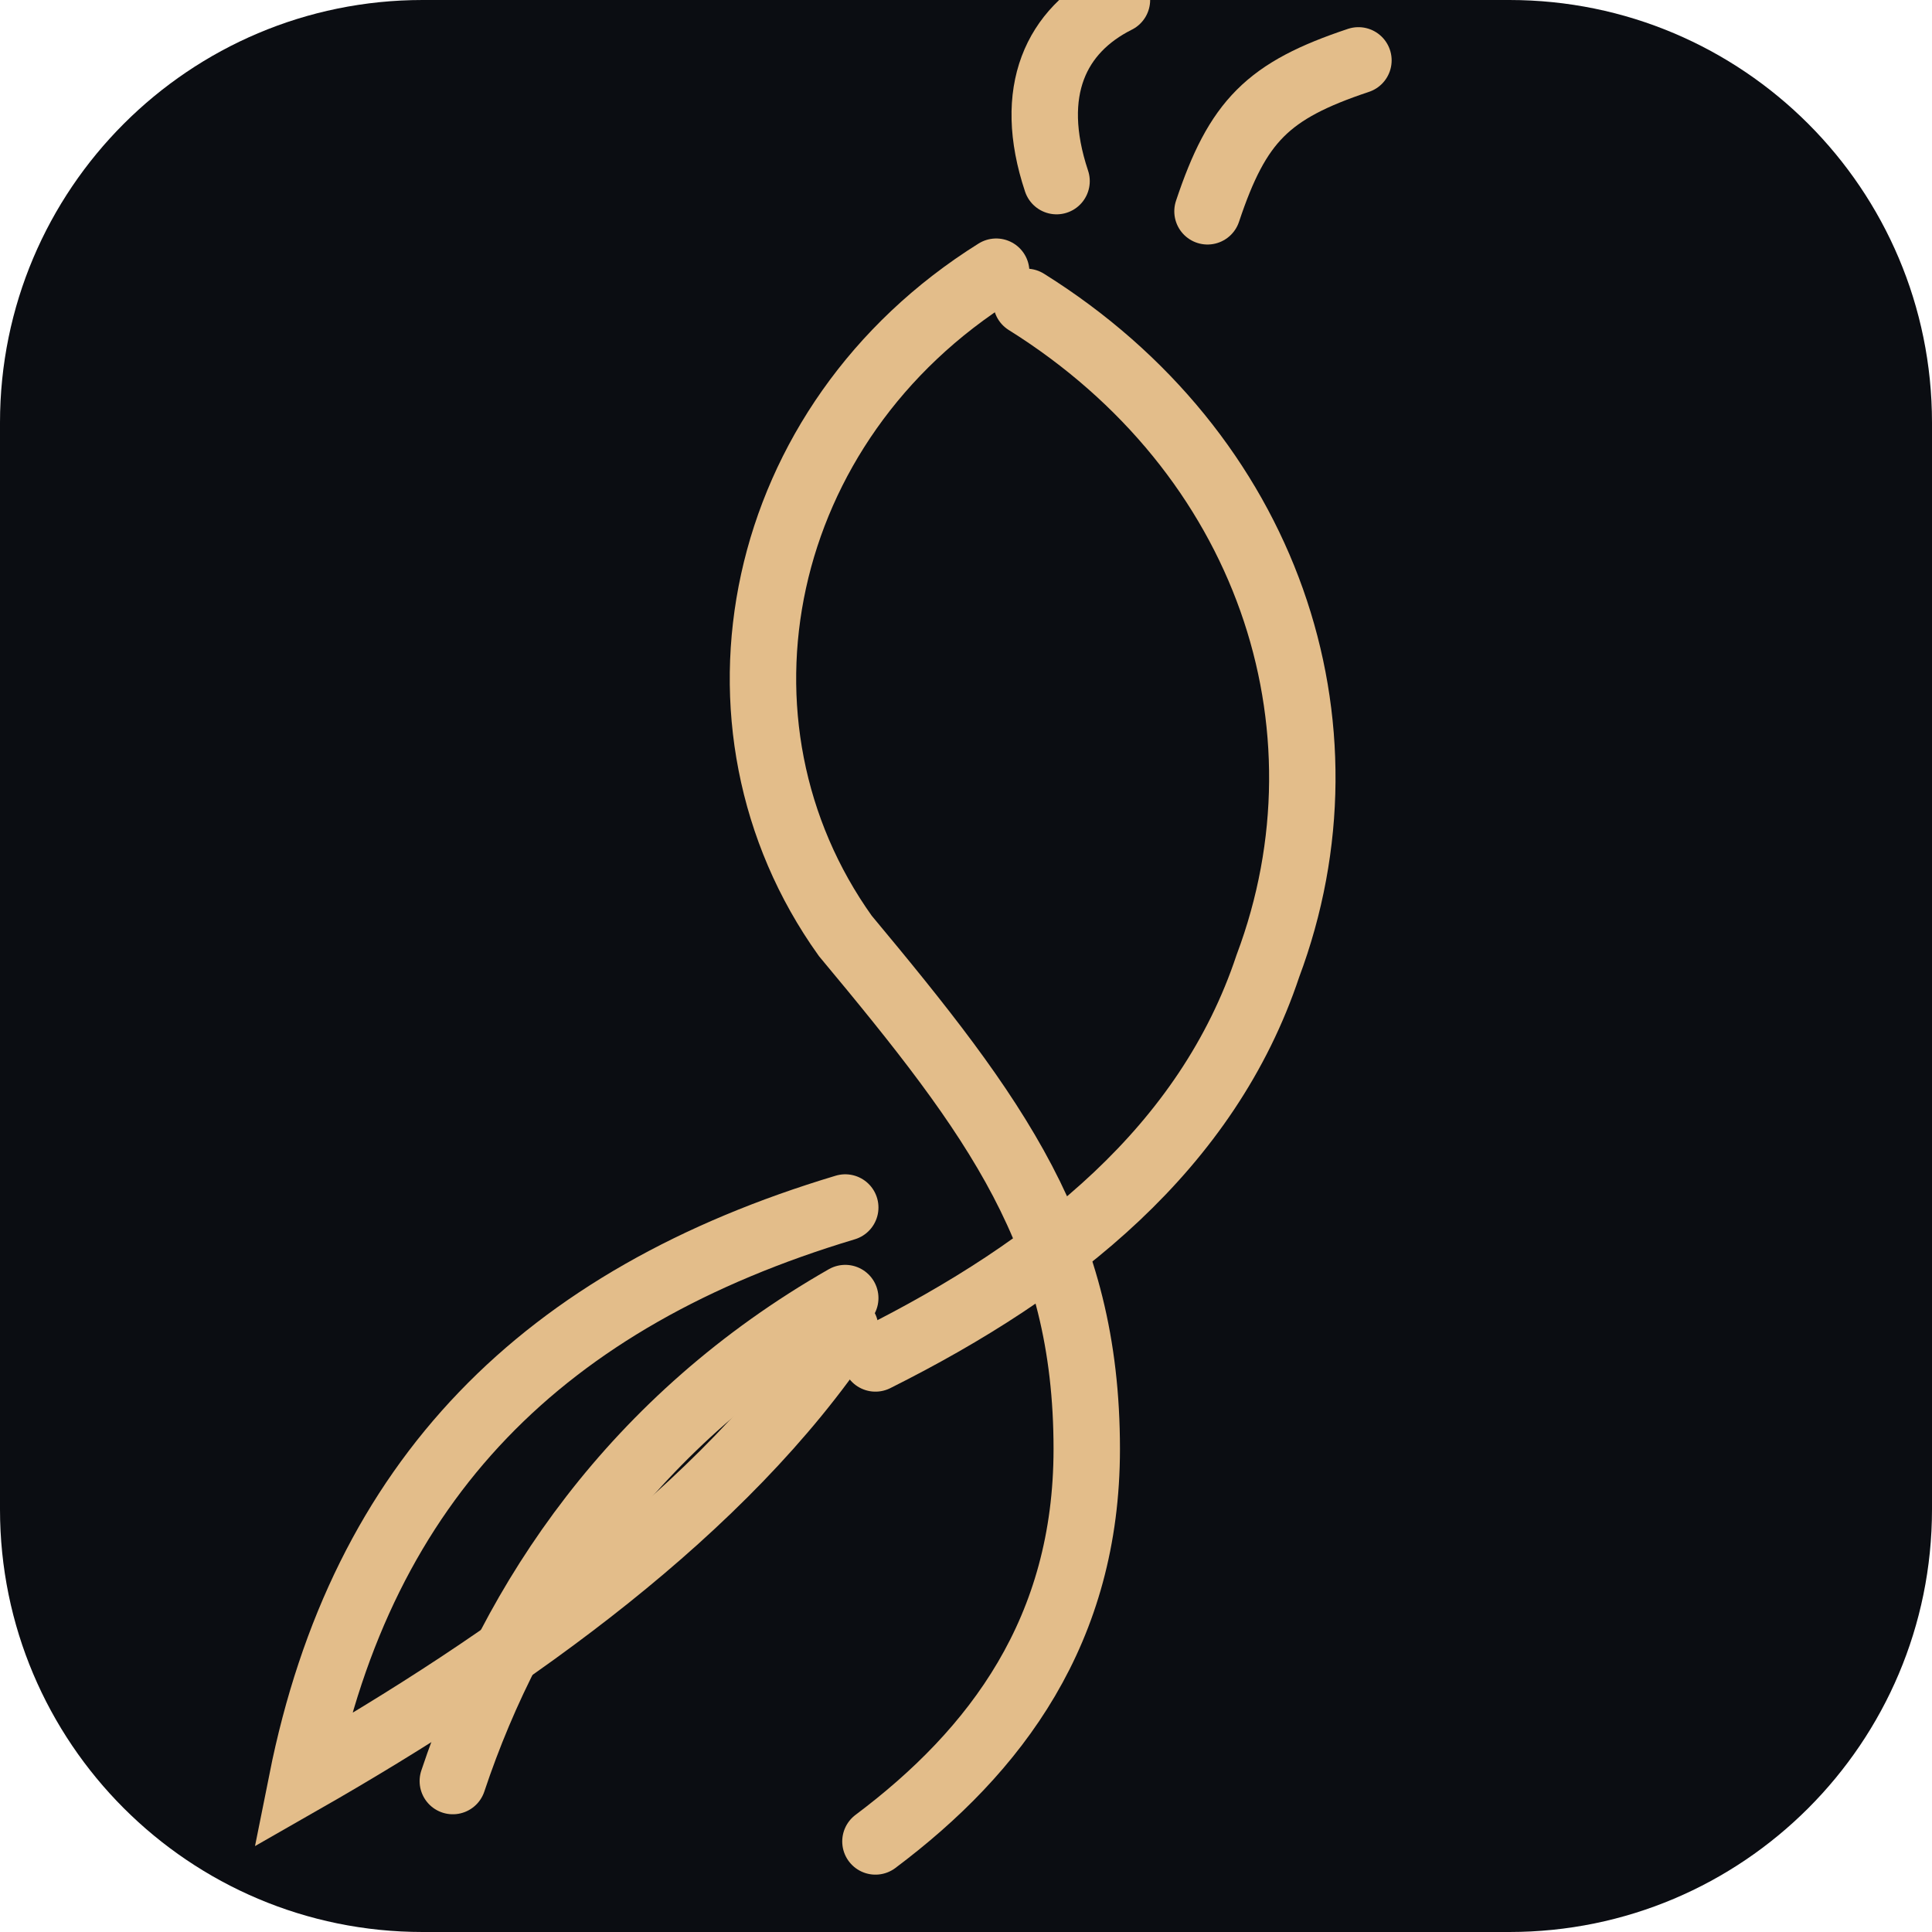
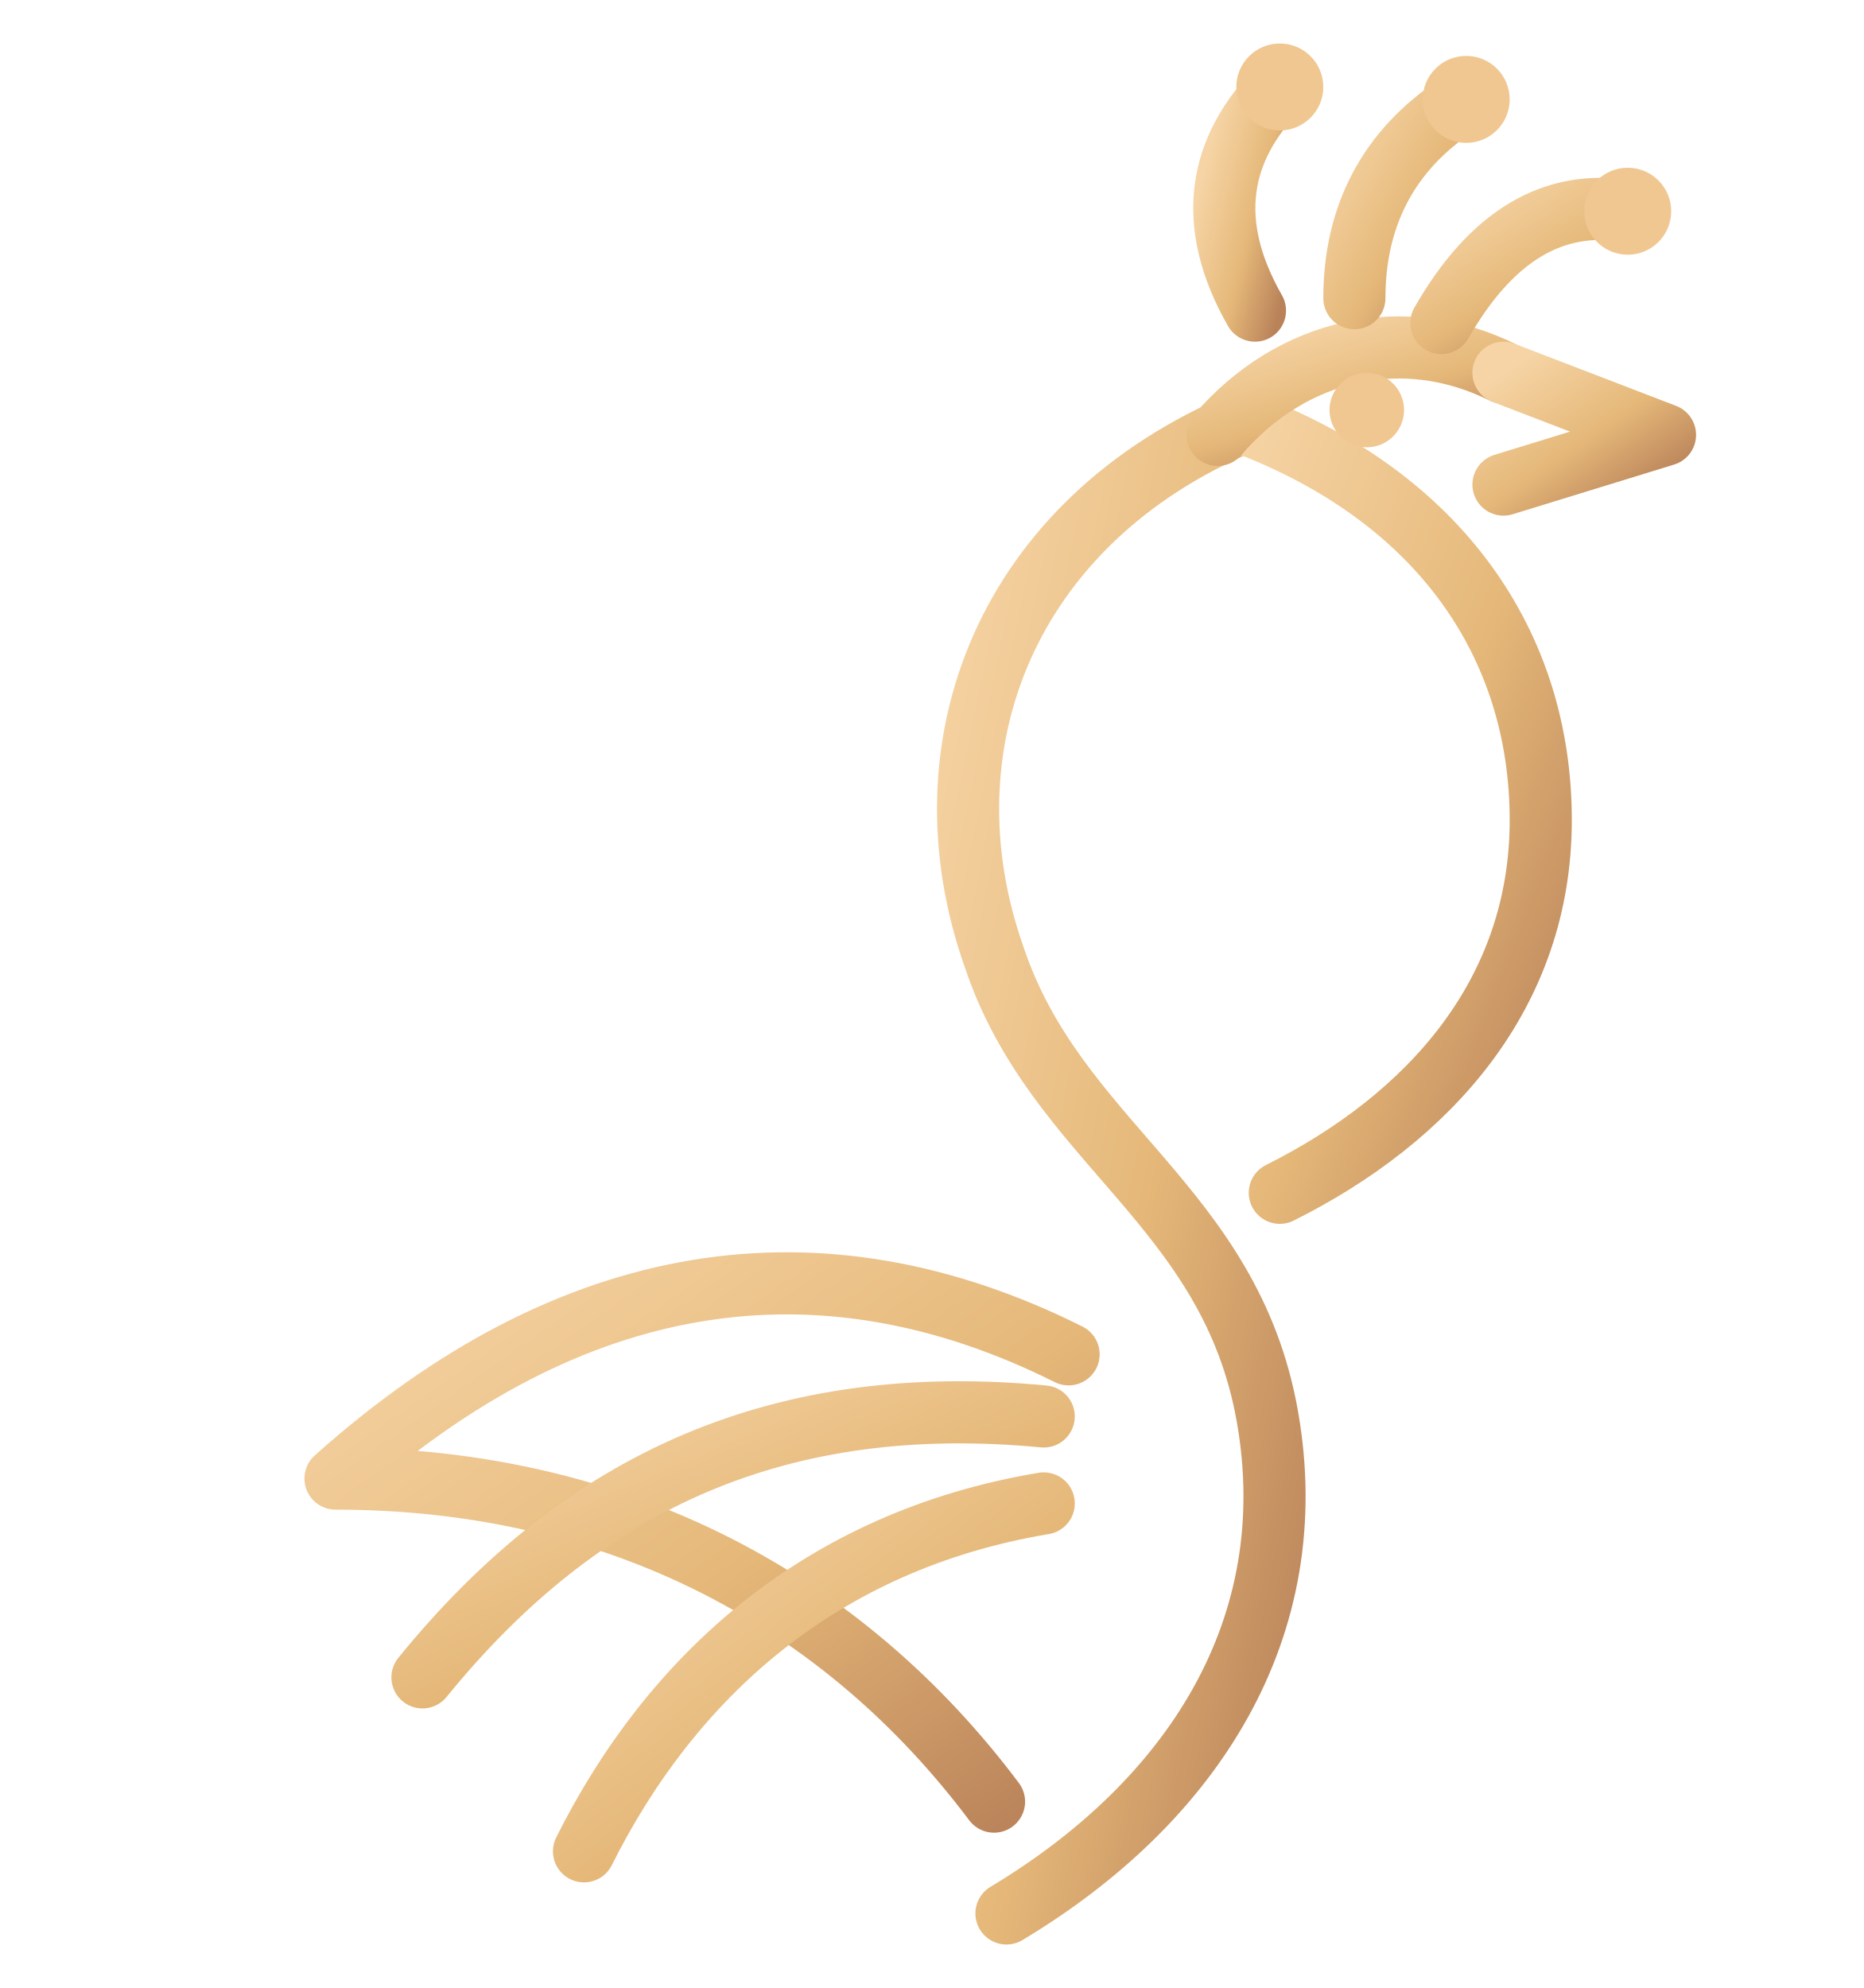
- <svg xmlns="http://www.w3.org/2000/svg" viewBox="0 0 64 64">
-   <rect width="64" height="64" rx="14" fill="#0b0d12" />
-   <g fill="none" stroke="#e3bd8a" stroke-width="2.2" stroke-linecap="round">
-     <path d="M33 9c-8 5-10 15-5 22 5 6 8 10 8 17 0 6-3 10-7 13" />
-     <path d="M34 10c8 5 11 14 8 22-2 6-7 10-13 13" />
-     <path d="M28 40c-10 3-16 9-18 19 7-4 14-9 18-15" />
-     <path d="M28 43c-7 4-11 10-13 16" />
-     <path d="M35 6c-1-3 0-5 2-6" />
-     <path d="M40 7c1-3 2-4 5-5" />
+ <svg xmlns="http://www.w3.org/2000/svg" viewBox="0 0 150 160">
+   <defs>
+     <linearGradient id="g" x1="0" y1="0" x2="1" y2="1">
+       <stop offset="0" stop-color="#f6d4a5" />
+       <stop offset=".55" stop-color="#e5b879" />
+       <stop offset="1" stop-color="#b98259" />
+     </linearGradient>
+   </defs>
+   <g transform="translate(8,3)" fill="none" stroke="url(#g)" stroke-width="5" stroke-linecap="round" stroke-linejoin="round">
+     <path d="M92 31C73 39 66 57 72 74C77 89 91 94 94 111C97 128 88 142 73 151" />
+     <path d="M92 31C108 37 116 49 116 63C116 77 107 87 95 93" />
+     <path d="M90 32C96 25 105 23 113 27" />
+     <path d="M113 27L126 32L113 36" />
+     <circle cx="102" cy="30" r="3" fill="#f0c791" stroke="none" />
+     <path d="M93 22C89 15 90 9 95 4" />
+     <path d="M101 21C101 13 105 8 110 5" />
+     <path d="M108 23C112 16 117 13 123 14" />
+     <circle cx="95" cy="4" r="3.5" fill="#f0c791" stroke="none" />
+     <circle cx="110" cy="5" r="3.5" fill="#f0c791" stroke="none" />
+     <circle cx="123" cy="14" r="3.5" fill="#f0c791" stroke="none" />
+     <path d="M78 106C58 96 38 99 19 116C42 116 60 126 72 142" />
+     <path d="M76 111C55 109 39 116 26 132" />
+     <path d="M76 118C58 121 46 132 39 146" />
  </g>
</svg>
